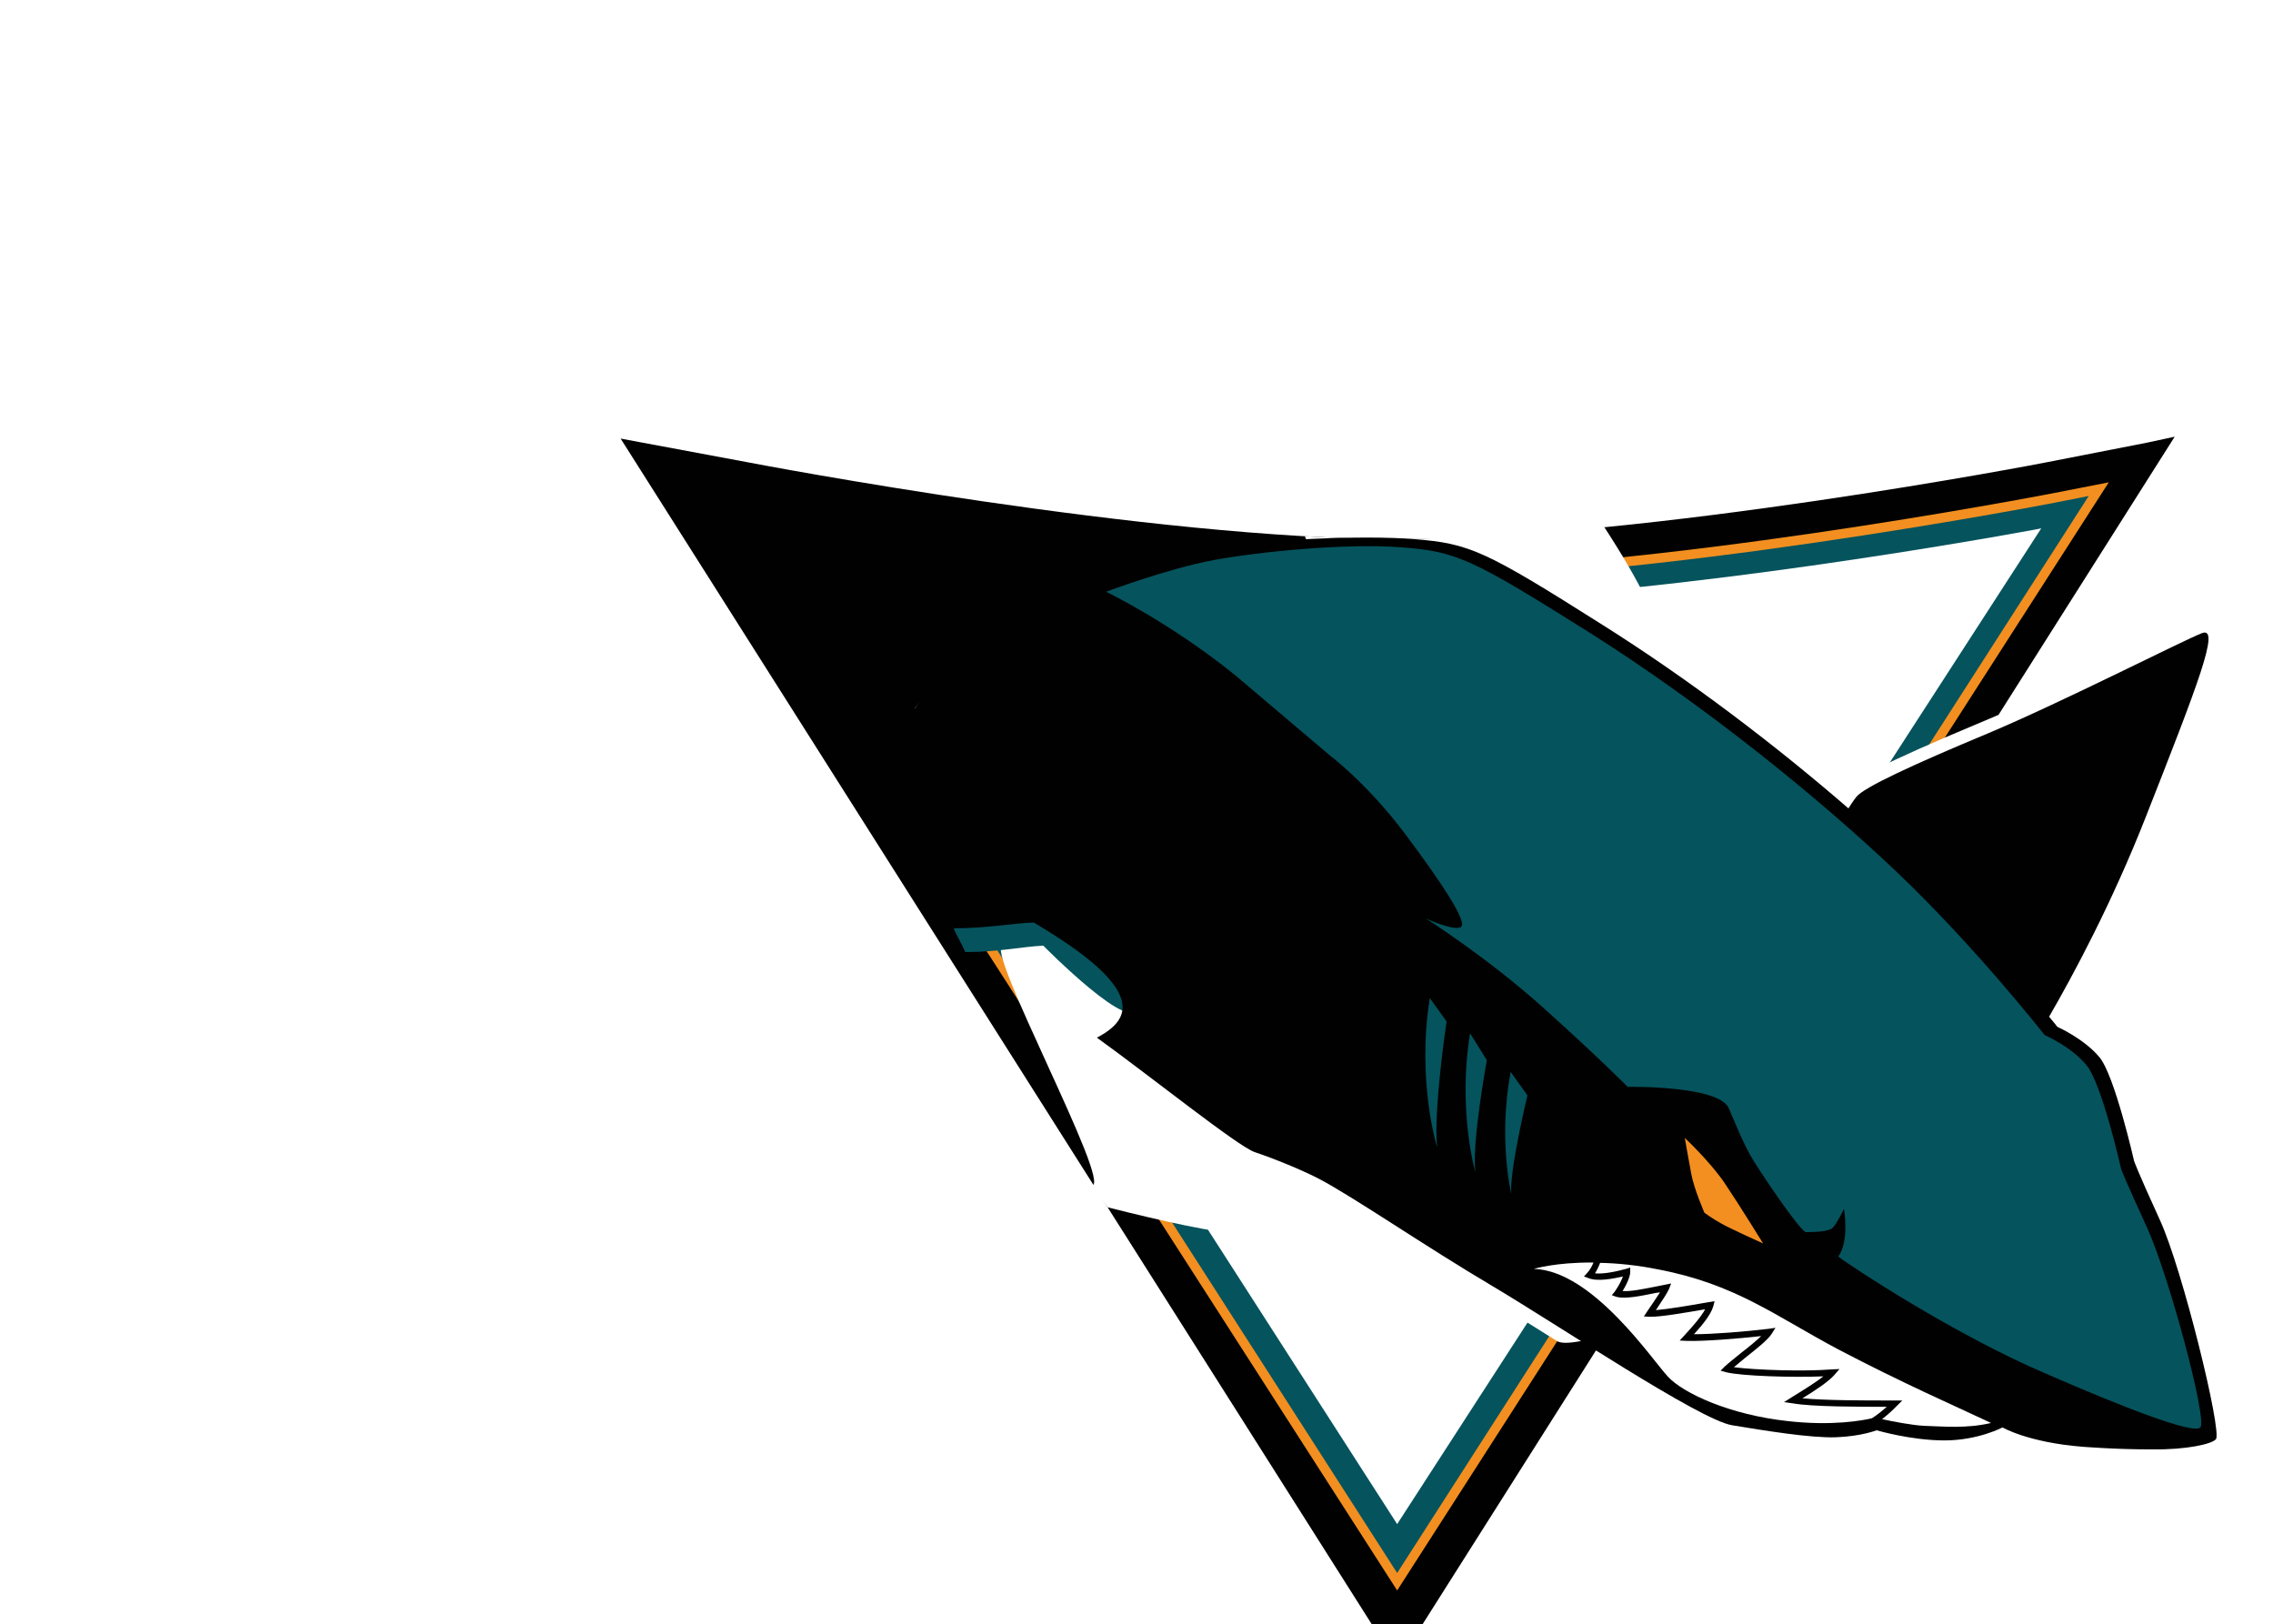
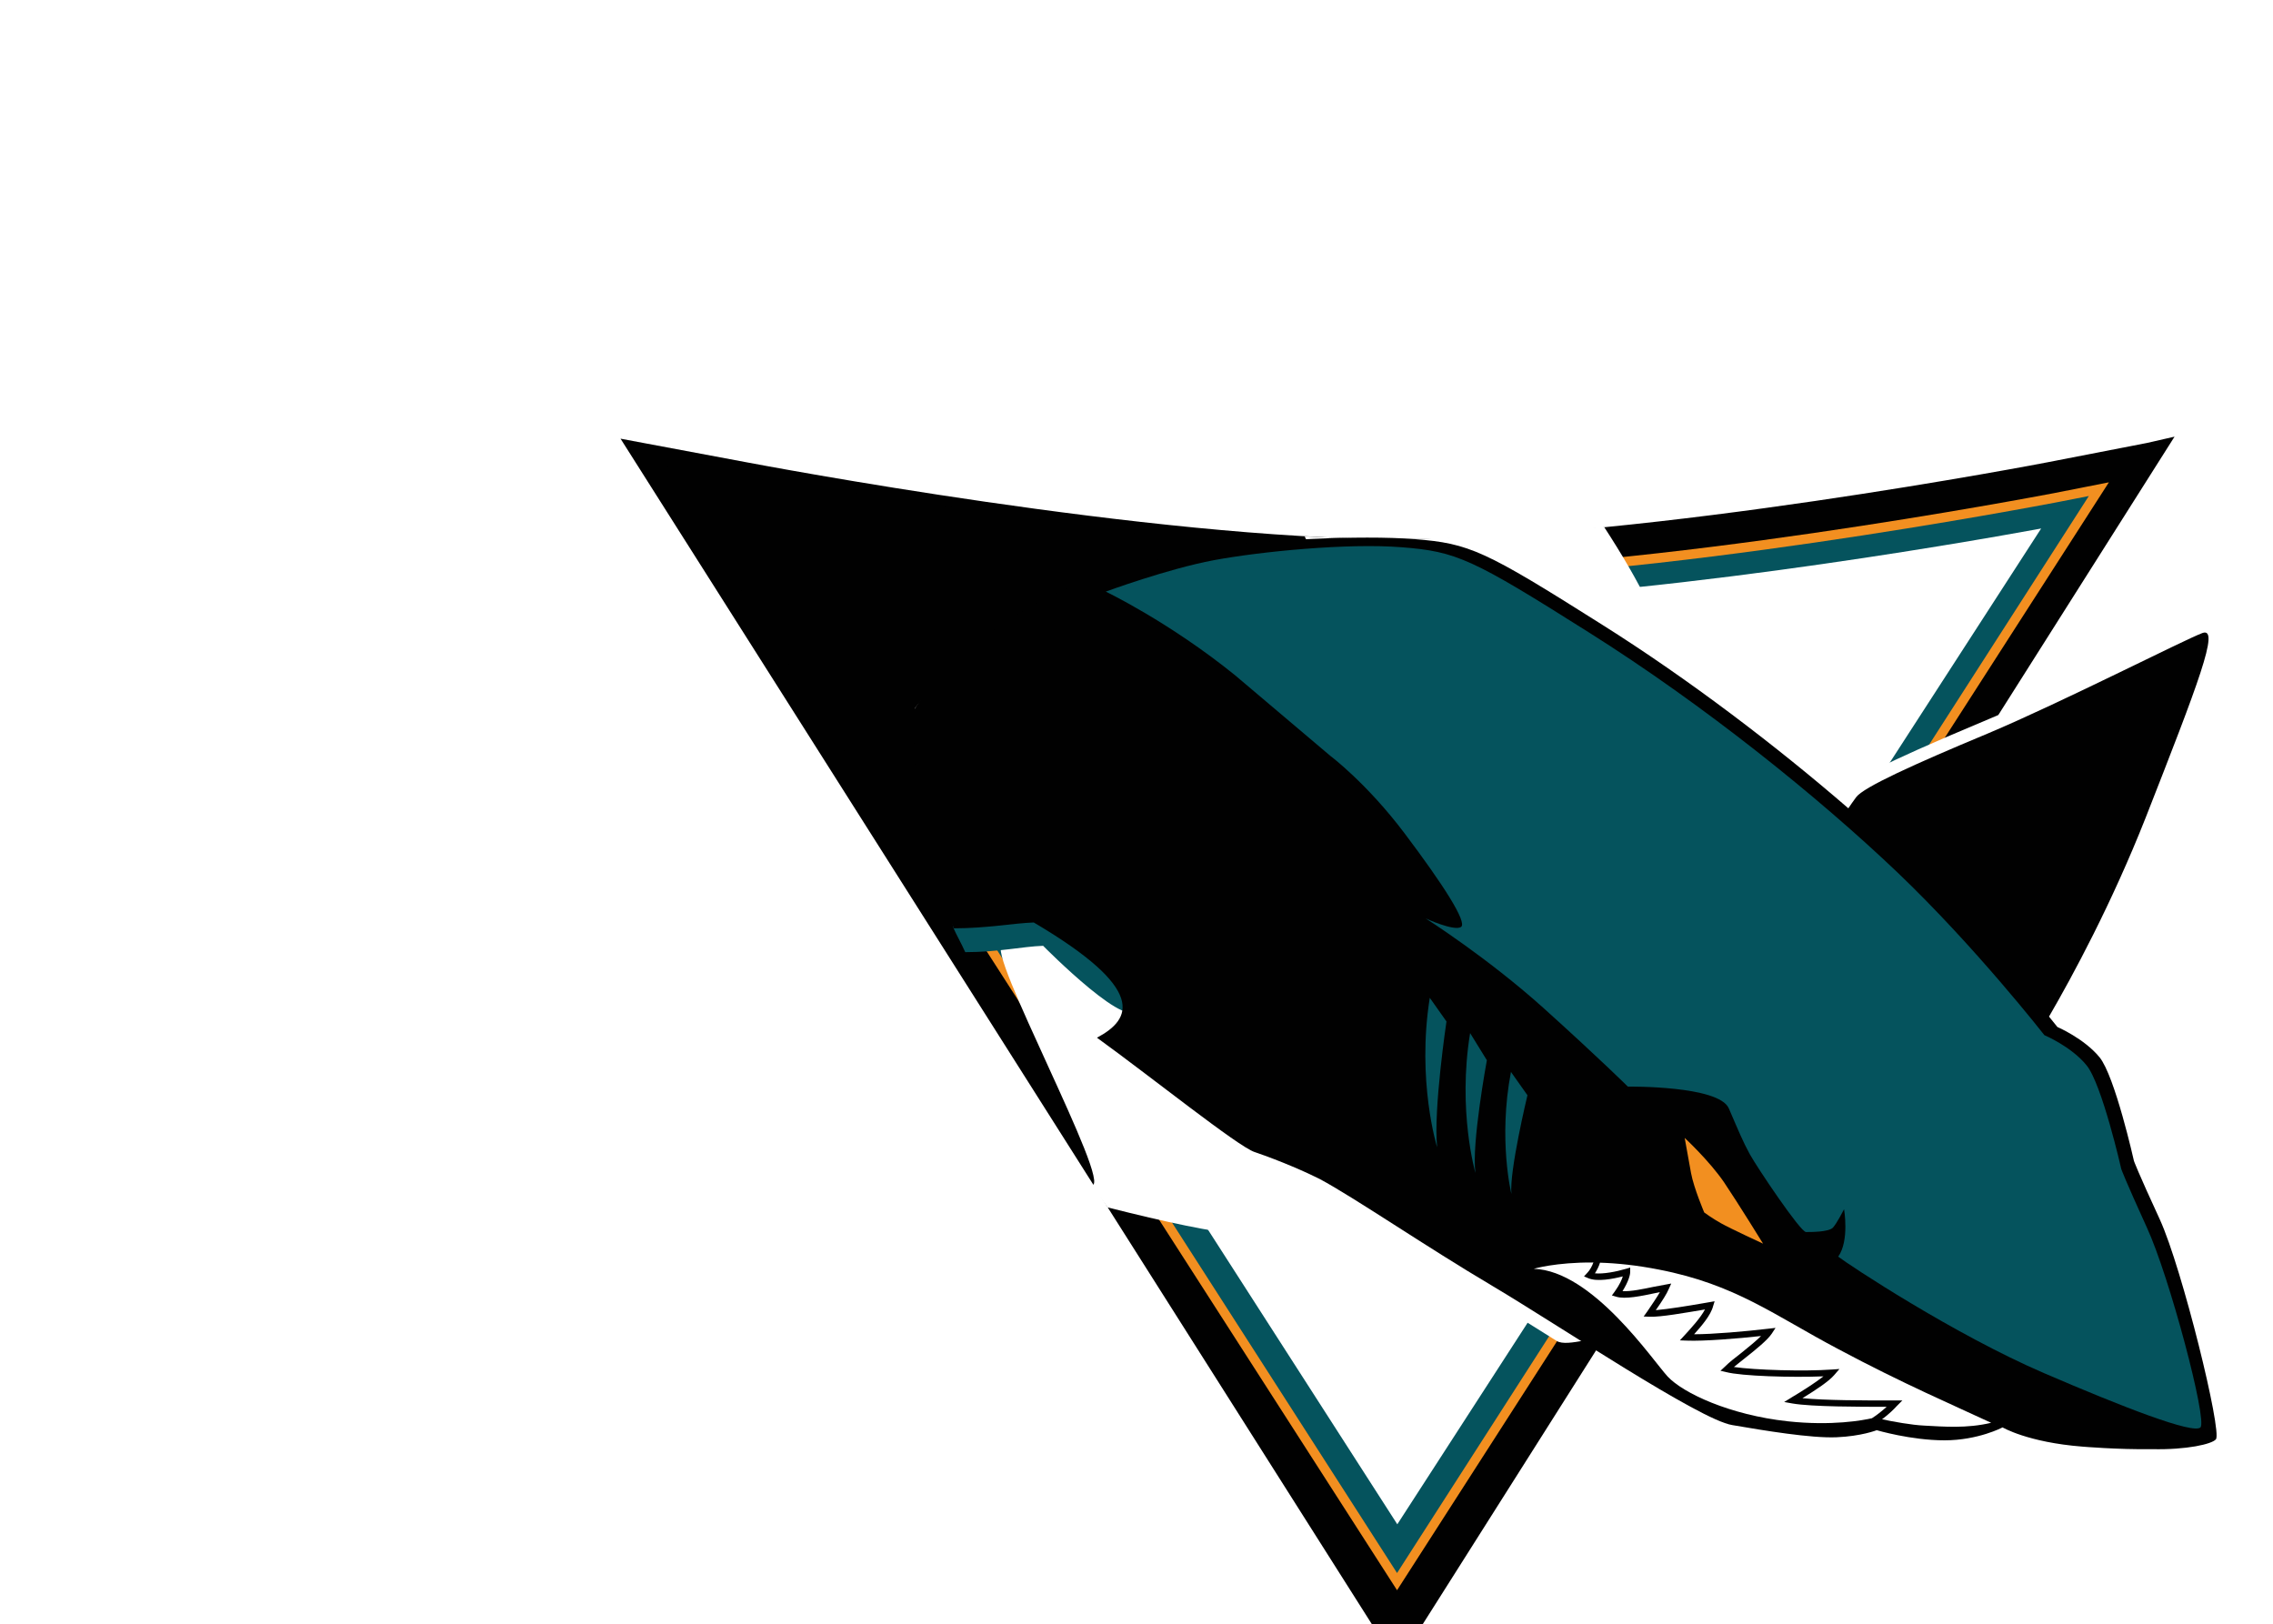
- <svg xmlns="http://www.w3.org/2000/svg" width="28pt" height="20pt" viewBox="0 0 28 20" version="1.1">
+ <svg xmlns="http://www.w3.org/2000/svg" width="35pt" height="25pt" viewBox="0 0 35 25" version="1.1">
  <g id="surface1">
-     <path style=" stroke:none;fill-rule:nonzero;fill:rgb(100%,100%,100%);fill-opacity:1;" d="M 21.531 17.402 C 21.484 17.34 21.383 17.309 21.34 17.195 C 21.32 17.148 21.309 17.082 21.266 17.062 C 21.266 17.062 21.098 17.316 21.18 17.691 C 21.352 17.734 21.523 17.559 21.523 17.559 C 21.523 17.559 21.559 17.449 21.531 17.402 M 20.488 17.07 C 20.281 17.148 20.215 17.301 20.215 17.301 C 20.215 17.301 20.258 17.332 20.297 17.391 C 20.336 17.449 20.348 17.531 20.352 17.559 C 20.352 17.582 20.574 17.555 20.574 17.555 C 20.637 17.539 20.812 17.082 20.812 17.082 C 20.812 17.082 20.848 16.98 20.832 16.957 C 20.812 16.938 20.699 16.988 20.488 17.07 " />
-     <path style=" stroke:none;fill-rule:nonzero;fill:rgb(0.392%,0.392%,0.392%);fill-opacity:1;" d="M 26.445 5.453 L 25.227 5.691 C 25.176 5.703 20.297 6.641 17.223 6.641 C 14.184 6.641 9.398 5.73 9.195 5.691 L 7.645 5.402 L 17.211 20.5 L 26.789 5.379 Z M 26.445 5.453 " />
-     <path style=" stroke:none;fill-rule:nonzero;fill:rgb(94.902%,56.078%,12.549%);fill-opacity:1;" d="M 25.297 6.074 C 25.094 6.113 20.309 7.031 17.223 7.031 C 14.148 7.031 9.328 6.113 9.125 6.074 L 8.445 5.941 L 17.211 19.59 L 25.977 5.941 Z M 25.297 6.074 " />
-     <path style=" stroke:none;fill-rule:nonzero;fill:rgb(1.961%,32.549%,36.471%);fill-opacity:1;" d="M 25.316 6.191 C 25.117 6.23 20.32 7.148 17.223 7.148 C 14.137 7.148 9.309 6.227 9.102 6.191 L 8.691 6.109 L 17.211 19.375 L 25.73 6.109 Z M 25.316 6.191 " />
-     <path style=" stroke:none;fill-rule:nonzero;fill:rgb(100%,100%,100%);fill-opacity:1;" d="M 25.047 6.527 C 24.234 6.676 20.047 7.414 17.223 7.414 C 14.398 7.414 10.223 6.656 9.41 6.504 L 9.312 6.484 L 17.211 18.773 L 25.145 6.508 Z M 25.047 6.527 " />
-     <path style=" stroke:none;fill-rule:nonzero;fill:rgb(0.392%,0.392%,0.392%);fill-opacity:1;" d="M 8.141 5.727 L 11.582 11.086 C 11.582 11.086 11.328 8.906 12.539 8.359 C 13.75 7.812 15.207 6.746 15.207 6.746 Z M 8.141 5.727 " />
-     <path style=" stroke:none;fill-rule:nonzero;fill:rgb(100%,100%,100%);fill-opacity:1;" d="M 24.426 8.887 C 23.137 9.426 22.832 9.602 22.742 9.723 C 22.742 9.723 22.742 9.727 22.738 9.727 C 21.805 8.926 20.77 8.156 19.809 7.551 C 19.809 7.551 20.438 7.527 20.312 7.449 C 20.172 7.152 19.984 6.832 19.762 6.492 C 19.391 6.492 17.988 6.641 17.223 6.641 C 16.859 6.641 16.473 6.629 16.074 6.605 C 16.105 6.68 16.133 6.746 16.156 6.816 C 15.918 6.836 15.309 6.969 15.141 6.992 C 14.938 7.02 14.598 7.094 14.332 7.168 C 12.094 7.637 11.309 8.664 11.273 8.723 L 11.309 8.793 L 11.328 8.906 C 11.324 8.922 11.648 8.934 11.648 9.141 C 11.648 9.625 11.938 10.66 12.352 11.648 C 12.117 11.668 13.711 14.605 13.449 14.602 L 13.645 14.871 C 15.121 15.242 15.637 15.297 17.008 15.266 C 17.008 15.266 17.086 15.266 17.16 15.266 C 17.512 15.492 17.914 15.746 18.305 15.977 C 18.539 16.117 18.848 16.309 19.176 16.516 C 19.312 16.602 19.723 16.422 19.852 16.5 C 19.852 16.5 24.586 9.066 24.617 8.805 C 24.617 8.805 24.488 8.863 24.426 8.887 " />
-     <path style=" stroke:none;fill-rule:nonzero;fill:rgb(1.961%,32.549%,36.471%);fill-opacity:1;" d="M 11.75 11.438 C 11.773 11.504 11.84 11.609 11.891 11.727 C 12.297 11.727 12.59 11.66 12.852 11.648 C 12.852 11.648 13.988 12.801 14.008 12.383 C 14.031 11.965 13.305 11.105 12.656 11.203 C 12.004 11.297 11.66 11.133 11.75 11.438 " />
-     <path style=" stroke:none;fill-rule:nonzero;fill:rgb(0.392%,0.392%,0.392%);fill-opacity:1;" d="M 26.605 15.023 C 26.328 14.418 26.289 14.301 26.289 14.301 C 26.289 14.301 26.051 13.25 25.863 13.023 C 25.672 12.793 25.344 12.648 25.344 12.648 C 25.344 12.648 25.309 12.602 25.242 12.523 C 25.531 12.023 26.012 11.133 26.43 10.07 C 27.078 8.422 27.352 7.719 27.129 7.797 C 26.91 7.879 25.406 8.648 24.484 9.035 C 23.566 9.418 22.957 9.699 22.867 9.816 C 22.824 9.871 22.797 9.914 22.77 9.957 C 21.891 9.195 20.82 8.375 19.727 7.688 C 18.293 6.781 18.102 6.695 17.426 6.641 C 16.754 6.586 15.562 6.656 14.988 6.73 C 14.77 6.762 14.531 6.82 14.309 6.883 C 12.105 7.34 11.273 8.723 11.273 8.723 C 11.273 8.723 11.141 10.023 11.75 11.434 C 12.156 11.434 12.477 11.371 12.734 11.363 C 14.133 12.188 13.945 12.555 13.512 12.781 C 14.164 13.25 15.254 14.125 15.457 14.191 C 15.781 14.301 16.098 14.441 16.254 14.523 C 16.684 14.75 17.551 15.348 18.383 15.84 C 19.211 16.332 20.934 17.488 21.336 17.555 C 21.738 17.621 22.309 17.715 22.621 17.703 C 22.93 17.691 23.117 17.617 23.117 17.617 C 23.117 17.617 23.539 17.742 23.953 17.742 C 24.367 17.742 24.668 17.582 24.668 17.582 C 24.668 17.582 24.98 17.766 25.652 17.82 C 25.652 17.82 26.094 17.855 26.508 17.852 C 26.938 17.859 27.25 17.785 27.297 17.727 C 27.375 17.633 26.883 15.625 26.605 15.023 " />
-     <path style=" stroke:none;fill-rule:nonzero;fill:rgb(100%,100%,100%);fill-opacity:1;" d="M 23.242 17.328 C 22.91 17.328 22.32 17.328 22.082 17.285 L 21.977 17.27 L 22.07 17.211 C 22.203 17.129 22.363 17.031 22.461 16.953 C 22.078 16.969 21.449 16.949 21.262 16.902 L 21.195 16.883 L 21.246 16.832 C 21.297 16.785 21.371 16.727 21.453 16.66 C 21.539 16.594 21.629 16.52 21.695 16.457 C 21.414 16.488 20.988 16.523 20.777 16.516 L 20.691 16.512 L 20.766 16.43 C 20.828 16.363 20.945 16.234 21.004 16.129 C 21 16.129 20.992 16.129 20.992 16.129 C 20.762 16.168 20.453 16.223 20.32 16.219 L 20.25 16.215 L 20.289 16.156 C 20.348 16.07 20.406 15.984 20.449 15.918 C 20.418 15.922 20.391 15.926 20.391 15.926 C 20.223 15.961 20.02 16.004 19.91 15.973 L 19.855 15.953 L 19.891 15.91 C 19.953 15.82 19.977 15.762 19.992 15.723 C 19.871 15.75 19.676 15.789 19.566 15.742 L 19.512 15.723 L 19.551 15.68 C 19.582 15.648 19.613 15.594 19.629 15.551 C 19.16 15.547 18.895 15.629 18.895 15.629 C 19.621 15.652 20.355 16.754 20.547 16.957 C 20.734 17.16 21.305 17.426 22.023 17.504 C 22.57 17.566 22.949 17.496 23.059 17.469 C 23.121 17.43 23.18 17.383 23.242 17.328 " />
-     <path style=" stroke:none;fill-rule:nonzero;fill:rgb(100%,100%,100%);fill-opacity:1;" d="M 22.645 16.621 C 21.859 16.203 21.383 15.82 20.434 15.637 C 20.16 15.582 19.918 15.559 19.711 15.555 C 19.695 15.598 19.672 15.645 19.648 15.684 C 19.75 15.695 19.902 15.664 20.031 15.629 L 20.082 15.613 L 20.082 15.668 C 20.082 15.703 20.062 15.781 19.988 15.902 C 20.09 15.91 20.25 15.875 20.371 15.852 L 20.586 15.809 L 20.559 15.879 C 20.535 15.93 20.477 16.02 20.398 16.137 C 20.547 16.125 20.801 16.082 20.977 16.051 L 21.121 16.027 L 21.105 16.09 C 21.074 16.199 20.957 16.336 20.867 16.434 C 21.102 16.434 21.496 16.402 21.789 16.367 L 21.871 16.355 L 21.824 16.43 C 21.773 16.508 21.633 16.617 21.5 16.723 C 21.449 16.766 21.402 16.805 21.359 16.84 C 21.617 16.875 22.223 16.895 22.566 16.867 L 22.66 16.863 L 22.598 16.934 C 22.531 17.012 22.371 17.121 22.203 17.223 C 22.484 17.25 22.973 17.25 23.254 17.25 L 23.434 17.25 L 23.367 17.316 C 23.336 17.348 23.27 17.414 23.184 17.48 C 23.312 17.508 23.555 17.555 23.699 17.562 C 23.941 17.57 24.227 17.598 24.527 17.527 C 24.105 17.328 23.434 17.035 22.645 16.621 " />
-     <path style=" stroke:none;fill-rule:nonzero;fill:rgb(1.961%,32.549%,36.471%);fill-opacity:1;" d="M 16.387 9.309 C 16.387 9.309 16.836 9.645 17.305 10.266 C 17.77 10.887 18.082 11.363 17.996 11.418 C 17.91 11.473 17.562 11.312 17.562 11.312 C 17.562 11.312 18.316 11.789 19.008 12.41 C 19.699 13.031 20.051 13.387 20.051 13.387 C 20.051 13.387 21.176 13.367 21.297 13.652 C 21.418 13.938 21.469 14.059 21.555 14.219 C 21.641 14.379 22.18 15.176 22.246 15.176 C 22.316 15.176 22.527 15.176 22.578 15.121 C 22.629 15.07 22.715 14.891 22.715 14.891 C 22.715 14.891 22.785 15.281 22.645 15.477 C 22.781 15.586 24.062 16.43 25.18 16.91 C 26.148 17.332 27.02 17.672 27.105 17.582 C 27.195 17.492 26.723 15.727 26.449 15.121 C 26.172 14.52 26.129 14.398 26.129 14.398 C 26.129 14.398 25.895 13.352 25.703 13.121 C 25.516 12.891 25.188 12.75 25.188 12.75 C 25.188 12.75 24.34 11.668 23.371 10.746 C 22.402 9.824 21.004 8.691 19.57 7.785 C 18.133 6.883 17.945 6.793 17.27 6.742 C 16.598 6.688 15.523 6.793 14.953 6.898 C 14.383 7.004 13.625 7.289 13.625 7.289 C 13.625 7.289 14.402 7.66 15.215 8.316 Z M 16.387 9.309 " />
-     <path style=" stroke:none;fill-rule:nonzero;fill:rgb(94.902%,56.078%,12.549%);fill-opacity:1;" d="M 20.754 14.016 C 20.754 14.016 21.055 14.297 21.238 14.562 C 21.418 14.828 21.719 15.316 21.719 15.316 C 21.719 15.316 21.312 15.133 21.203 15.07 C 21.09 15.008 20.996 14.938 20.996 14.938 C 20.996 14.938 20.863 14.633 20.832 14.449 C 20.797 14.262 20.754 14.016 20.754 14.016 " />
-     <path style=" stroke:none;fill-rule:nonzero;fill:rgb(1.961%,32.549%,36.471%);fill-opacity:1;" d="M 18.609 13.203 L 18.816 13.492 C 18.816 13.492 18.59 14.43 18.617 14.707 C 18.617 14.707 18.453 14.035 18.609 13.203 " />
-     <path style=" stroke:none;fill-rule:nonzero;fill:rgb(1.961%,32.549%,36.471%);fill-opacity:1;" d="M 18.109 12.727 L 18.316 13.059 C 18.316 13.059 18.125 14.094 18.176 14.445 C 18.176 14.445 17.953 13.684 18.109 12.727 " />
-     <path style=" stroke:none;fill-rule:nonzero;fill:rgb(1.961%,32.549%,36.471%);fill-opacity:1;" d="M 17.613 12.293 L 17.82 12.582 C 17.82 12.582 17.656 13.668 17.703 14.133 C 17.703 14.133 17.449 13.316 17.613 12.293 " />
+     <path style=" stroke:none;fill-rule:nonzero;fill:rgb(100%,100%,100%);fill-opacity:1;" d="M 26.914 21.754 C 26.859 21.676 26.727 21.637 26.676 21.496 C 26.652 21.434 26.637 21.355 26.582 21.328 C 26.582 21.328 26.371 21.645 26.473 22.117 C 26.688 22.168 26.906 21.949 26.906 21.949 C 26.906 21.949 26.949 21.812 26.914 21.754 M 25.613 21.336 C 25.352 21.438 25.266 21.625 25.266 21.625 C 25.266 21.625 25.32 21.664 25.371 21.738 C 25.422 21.812 25.434 21.914 25.438 21.945 C 25.441 21.977 25.719 21.941 25.719 21.941 C 25.797 21.922 26.016 21.352 26.016 21.352 C 26.016 21.352 26.059 21.227 26.039 21.199 C 26.016 21.172 25.875 21.238 25.613 21.336 " />
+     <path style=" stroke:none;fill-rule:nonzero;fill:rgb(0.392%,0.392%,0.392%);fill-opacity:1;" d="M 33.059 6.82 L 31.531 7.117 C 31.473 7.129 25.371 8.301 21.527 8.301 C 17.73 8.301 11.746 7.164 11.492 7.117 L 9.555 6.754 L 21.516 25.625 L 33.484 6.723 Z M 33.059 6.82 " />
+     <path style=" stroke:none;fill-rule:nonzero;fill:rgb(94.902%,56.078%,12.549%);fill-opacity:1;" d="M 31.621 7.594 C 31.367 7.641 25.383 8.785 21.527 8.785 C 17.688 8.785 11.66 7.641 11.406 7.594 L 10.555 7.426 L 21.512 24.484 L 32.473 7.426 Z M 31.621 7.594 " />
+     <path style=" stroke:none;fill-rule:nonzero;fill:rgb(1.961%,32.549%,36.471%);fill-opacity:1;" d="M 31.648 7.738 C 31.395 7.785 25.402 8.934 21.527 8.934 C 17.672 8.934 11.633 7.785 11.379 7.738 L 10.863 7.637 L 21.512 24.219 L 32.164 7.637 Z M 31.648 7.738 " />
+     <path style=" stroke:none;fill-rule:nonzero;fill:rgb(100%,100%,100%);fill-opacity:1;" d="M 31.305 8.16 C 30.293 8.344 25.059 9.266 21.527 9.266 C 17.996 9.266 12.777 8.32 11.766 8.129 L 11.641 8.105 L 21.516 23.469 L 31.43 8.137 Z M 31.305 8.16 " />
+     <path style=" stroke:none;fill-rule:nonzero;fill:rgb(0.392%,0.392%,0.392%);fill-opacity:1;" d="M 10.176 7.16 L 14.477 13.859 C 14.477 13.859 14.16 11.133 15.676 10.453 C 17.188 9.77 19.008 8.434 19.008 8.434 Z M 10.176 7.16 " />
+     <path style=" stroke:none;fill-rule:nonzero;fill:rgb(100%,100%,100%);fill-opacity:1;" d="M 30.535 11.109 C 28.922 11.785 28.543 12.004 28.43 12.152 C 28.43 12.152 28.426 12.156 28.426 12.156 C 27.254 11.16 25.961 10.199 24.758 9.438 C 24.758 9.438 25.547 9.41 25.391 9.312 C 25.211 8.938 24.98 8.543 24.703 8.117 C 24.238 8.117 22.488 8.301 21.527 8.301 C 21.074 8.301 20.59 8.285 20.09 8.258 C 20.133 8.348 20.168 8.434 20.195 8.52 C 19.895 8.543 19.137 8.715 18.926 8.742 C 18.676 8.773 18.246 8.867 17.914 8.961 C 15.121 9.547 14.137 10.832 14.09 10.902 L 14.137 10.992 L 14.16 11.133 C 14.156 11.152 14.559 11.168 14.559 11.426 C 14.559 12.027 14.922 13.324 15.438 14.559 C 15.148 14.586 17.141 18.258 16.812 18.25 L 17.055 18.59 C 18.902 19.055 19.547 19.121 21.262 19.082 C 21.262 19.082 21.355 19.082 21.449 19.082 C 21.891 19.363 22.391 19.684 22.879 19.973 C 23.172 20.145 23.559 20.387 23.969 20.645 C 24.141 20.754 24.652 20.527 24.816 20.629 C 24.816 20.629 30.734 11.332 30.773 11.008 C 30.773 11.008 30.609 11.078 30.535 11.109 " />
+     <path style=" stroke:none;fill-rule:nonzero;fill:rgb(1.961%,32.549%,36.471%);fill-opacity:1;" d="M 14.684 14.293 C 14.719 14.379 14.797 14.512 14.863 14.66 C 15.371 14.66 15.738 14.574 16.062 14.562 C 16.062 14.562 17.484 16.004 17.512 15.477 C 17.539 14.953 16.633 13.883 15.82 14 C 15.004 14.121 14.574 13.914 14.684 14.293 " />
+     <path style=" stroke:none;fill-rule:nonzero;fill:rgb(0.392%,0.392%,0.392%);fill-opacity:1;" d="M 33.258 18.777 C 32.91 18.023 32.859 17.875 32.859 17.875 C 32.859 17.875 32.566 16.566 32.328 16.277 C 32.09 15.988 31.68 15.812 31.68 15.812 C 31.68 15.812 31.633 15.754 31.551 15.652 C 31.914 15.027 32.516 13.914 33.039 12.59 C 33.848 10.527 34.188 9.648 33.914 9.746 C 33.637 9.848 31.758 10.809 30.609 11.293 C 29.457 11.773 28.695 12.121 28.582 12.273 C 28.531 12.34 28.496 12.395 28.461 12.445 C 27.363 11.496 26.023 10.469 24.656 9.609 C 22.863 8.477 22.629 8.367 21.785 8.301 C 20.941 8.234 19.453 8.32 18.734 8.414 C 18.461 8.449 18.164 8.523 17.883 8.605 C 15.129 9.176 14.09 10.902 14.09 10.902 C 14.09 10.902 13.926 12.531 14.688 14.293 C 15.195 14.293 15.594 14.215 15.918 14.203 C 17.668 15.234 17.43 15.691 16.891 15.977 C 17.707 16.566 19.066 17.656 19.32 17.738 C 19.723 17.875 20.121 18.051 20.32 18.152 C 20.855 18.438 21.941 19.184 22.977 19.797 C 24.016 20.414 26.168 21.859 26.672 21.941 C 27.172 22.027 27.887 22.145 28.277 22.129 C 28.664 22.113 28.898 22.02 28.898 22.02 C 28.898 22.02 29.426 22.176 29.941 22.176 C 30.461 22.176 30.836 21.977 30.836 21.977 C 30.836 21.977 31.223 22.207 32.066 22.273 C 32.066 22.273 32.617 22.32 33.137 22.312 C 33.672 22.324 34.062 22.234 34.121 22.16 C 34.219 22.043 33.602 19.531 33.258 18.777 " />
+     <path style=" stroke:none;fill-rule:nonzero;fill:rgb(100%,100%,100%);fill-opacity:1;" d="M 29.051 21.66 C 28.641 21.66 27.898 21.66 27.602 21.609 L 27.473 21.586 L 27.586 21.516 C 27.758 21.414 27.953 21.289 28.078 21.191 C 27.594 21.211 26.812 21.188 26.578 21.125 L 26.492 21.105 L 26.559 21.043 C 26.621 20.98 26.715 20.906 26.816 20.828 C 26.922 20.742 27.039 20.648 27.117 20.57 C 26.766 20.609 26.234 20.652 25.973 20.641 L 25.867 20.637 L 25.957 20.539 C 26.035 20.453 26.184 20.293 26.254 20.16 C 26.25 20.16 26.238 20.164 26.238 20.164 C 25.953 20.211 25.566 20.281 25.402 20.273 L 25.309 20.27 L 25.363 20.195 C 25.434 20.09 25.512 19.977 25.559 19.895 C 25.523 19.902 25.484 19.91 25.484 19.91 C 25.281 19.953 25.023 20.008 24.887 19.965 L 24.82 19.945 L 24.863 19.887 C 24.941 19.777 24.973 19.703 24.988 19.652 C 24.836 19.691 24.594 19.738 24.457 19.68 L 24.391 19.652 L 24.441 19.598 C 24.48 19.559 24.516 19.492 24.535 19.438 C 23.953 19.434 23.617 19.535 23.617 19.535 C 24.523 19.566 25.445 20.941 25.68 21.195 C 25.918 21.449 26.633 21.785 27.527 21.883 C 28.211 21.957 28.688 21.867 28.824 21.836 C 28.898 21.789 28.973 21.73 29.051 21.66 " />
+     <path style=" stroke:none;fill-rule:nonzero;fill:rgb(100%,100%,100%);fill-opacity:1;" d="M 28.309 20.773 C 27.324 20.254 26.73 19.777 25.543 19.547 C 25.203 19.48 24.898 19.449 24.637 19.441 C 24.621 19.496 24.59 19.555 24.559 19.605 C 24.688 19.617 24.879 19.582 25.039 19.535 L 25.102 19.516 L 25.102 19.582 C 25.102 19.629 25.078 19.727 24.984 19.879 C 25.113 19.887 25.312 19.844 25.465 19.812 L 25.734 19.762 L 25.695 19.848 C 25.668 19.914 25.598 20.027 25.496 20.172 C 25.684 20.156 26 20.105 26.223 20.066 L 26.402 20.035 L 26.379 20.109 C 26.344 20.25 26.195 20.422 26.086 20.543 C 26.375 20.543 26.867 20.5 27.234 20.457 L 27.34 20.445 L 27.281 20.535 C 27.215 20.633 27.043 20.773 26.875 20.906 C 26.809 20.957 26.754 21.004 26.699 21.047 C 27.02 21.094 27.781 21.117 28.207 21.086 L 28.324 21.078 L 28.246 21.168 C 28.164 21.266 27.965 21.398 27.754 21.527 C 28.105 21.562 28.719 21.562 29.07 21.562 L 29.293 21.562 L 29.207 21.648 C 29.172 21.688 29.09 21.77 28.98 21.852 C 29.141 21.887 29.441 21.941 29.625 21.949 C 29.926 21.965 30.285 21.996 30.66 21.906 C 30.133 21.66 29.289 21.297 28.309 20.773 " />
+     <path style=" stroke:none;fill-rule:nonzero;fill:rgb(1.961%,32.549%,36.471%);fill-opacity:1;" d="M 20.484 11.637 C 20.484 11.637 21.047 12.059 21.629 12.832 C 22.215 13.609 22.602 14.207 22.496 14.273 C 22.387 14.34 21.953 14.141 21.953 14.141 C 21.953 14.141 22.895 14.738 23.758 15.512 C 24.621 16.289 25.066 16.73 25.066 16.73 C 25.066 16.73 26.469 16.711 26.621 17.066 C 26.773 17.418 26.836 17.574 26.945 17.773 C 27.055 17.973 27.723 18.969 27.809 18.969 C 27.895 18.969 28.156 18.969 28.223 18.902 C 28.285 18.836 28.395 18.617 28.395 18.617 C 28.395 18.617 28.48 19.102 28.305 19.348 C 28.477 19.48 30.078 20.539 31.473 21.141 C 32.688 21.664 33.773 22.086 33.883 21.977 C 33.992 21.867 33.406 19.656 33.059 18.902 C 32.715 18.148 32.664 18 32.664 18 C 32.664 18 32.367 16.691 32.129 16.402 C 31.895 16.113 31.48 15.938 31.48 15.938 C 31.48 15.938 30.422 14.582 29.215 13.43 C 28.004 12.277 26.254 10.863 24.461 9.734 C 22.668 8.602 22.43 8.492 21.586 8.426 C 20.746 8.359 19.406 8.492 18.691 8.625 C 17.98 8.758 17.027 9.109 17.027 9.109 C 17.027 9.109 18 9.574 19.016 10.395 Z M 20.484 11.637 " />
+     <path style=" stroke:none;fill-rule:nonzero;fill:rgb(94.902%,56.078%,12.549%);fill-opacity:1;" d="M 25.941 17.52 C 25.941 17.52 26.32 17.871 26.547 18.203 C 26.773 18.539 27.148 19.148 27.148 19.148 C 27.148 19.148 26.641 18.914 26.504 18.836 C 26.363 18.758 26.242 18.668 26.242 18.668 C 26.242 18.668 26.082 18.293 26.039 18.062 C 25.996 17.828 25.941 17.52 25.941 17.52 " />
+     <path style=" stroke:none;fill-rule:nonzero;fill:rgb(1.961%,32.549%,36.471%);fill-opacity:1;" d="M 23.266 16.504 L 23.52 16.863 C 23.52 16.863 23.238 18.035 23.273 18.383 C 23.273 18.383 23.066 17.547 23.266 16.504 " />
+     <path style=" stroke:none;fill-rule:nonzero;fill:rgb(1.961%,32.549%,36.471%);fill-opacity:1;" d="M 22.637 15.906 L 22.895 16.324 C 22.895 16.324 22.656 17.617 22.719 18.059 C 22.719 18.059 22.441 17.105 22.637 15.906 " />
+     <path style=" stroke:none;fill-rule:nonzero;fill:rgb(1.961%,32.549%,36.471%);fill-opacity:1;" d="M 22.016 15.363 L 22.273 15.727 C 22.273 15.727 22.07 17.086 22.129 17.664 C 22.129 17.664 21.812 16.645 22.016 15.363 " />
  </g>
</svg>
